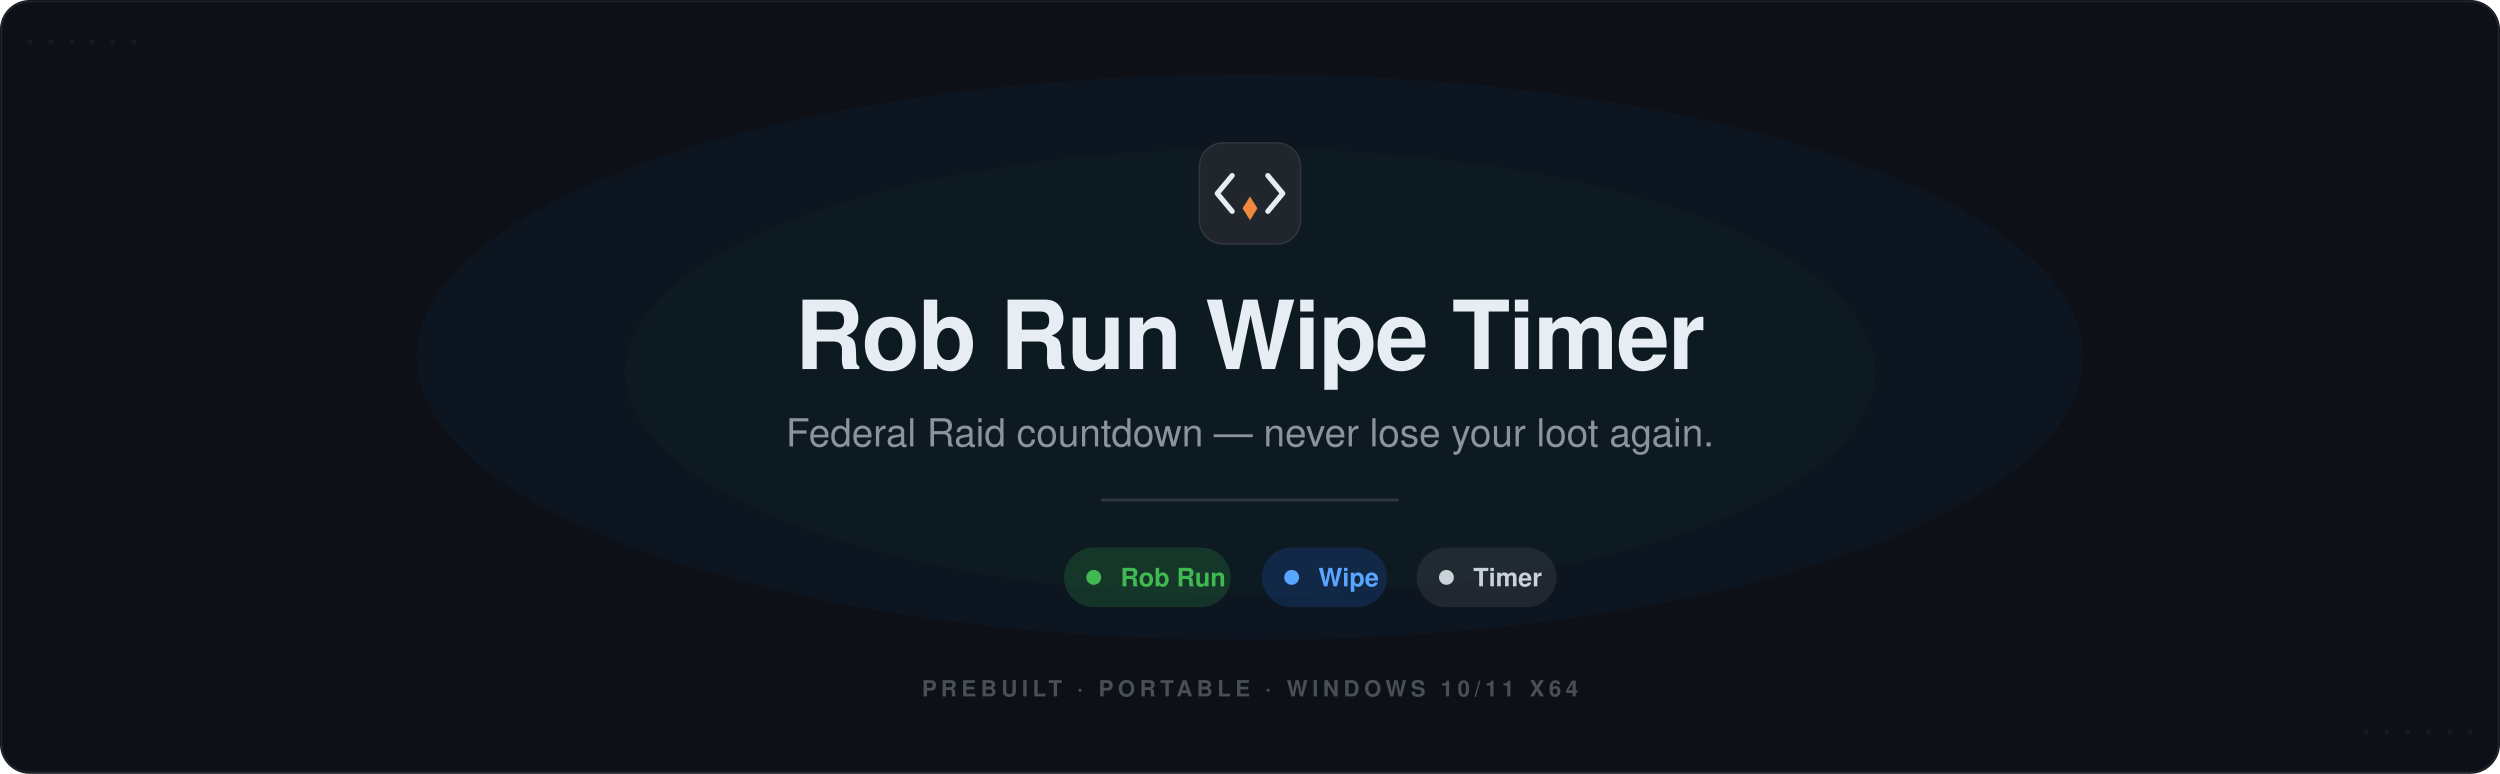
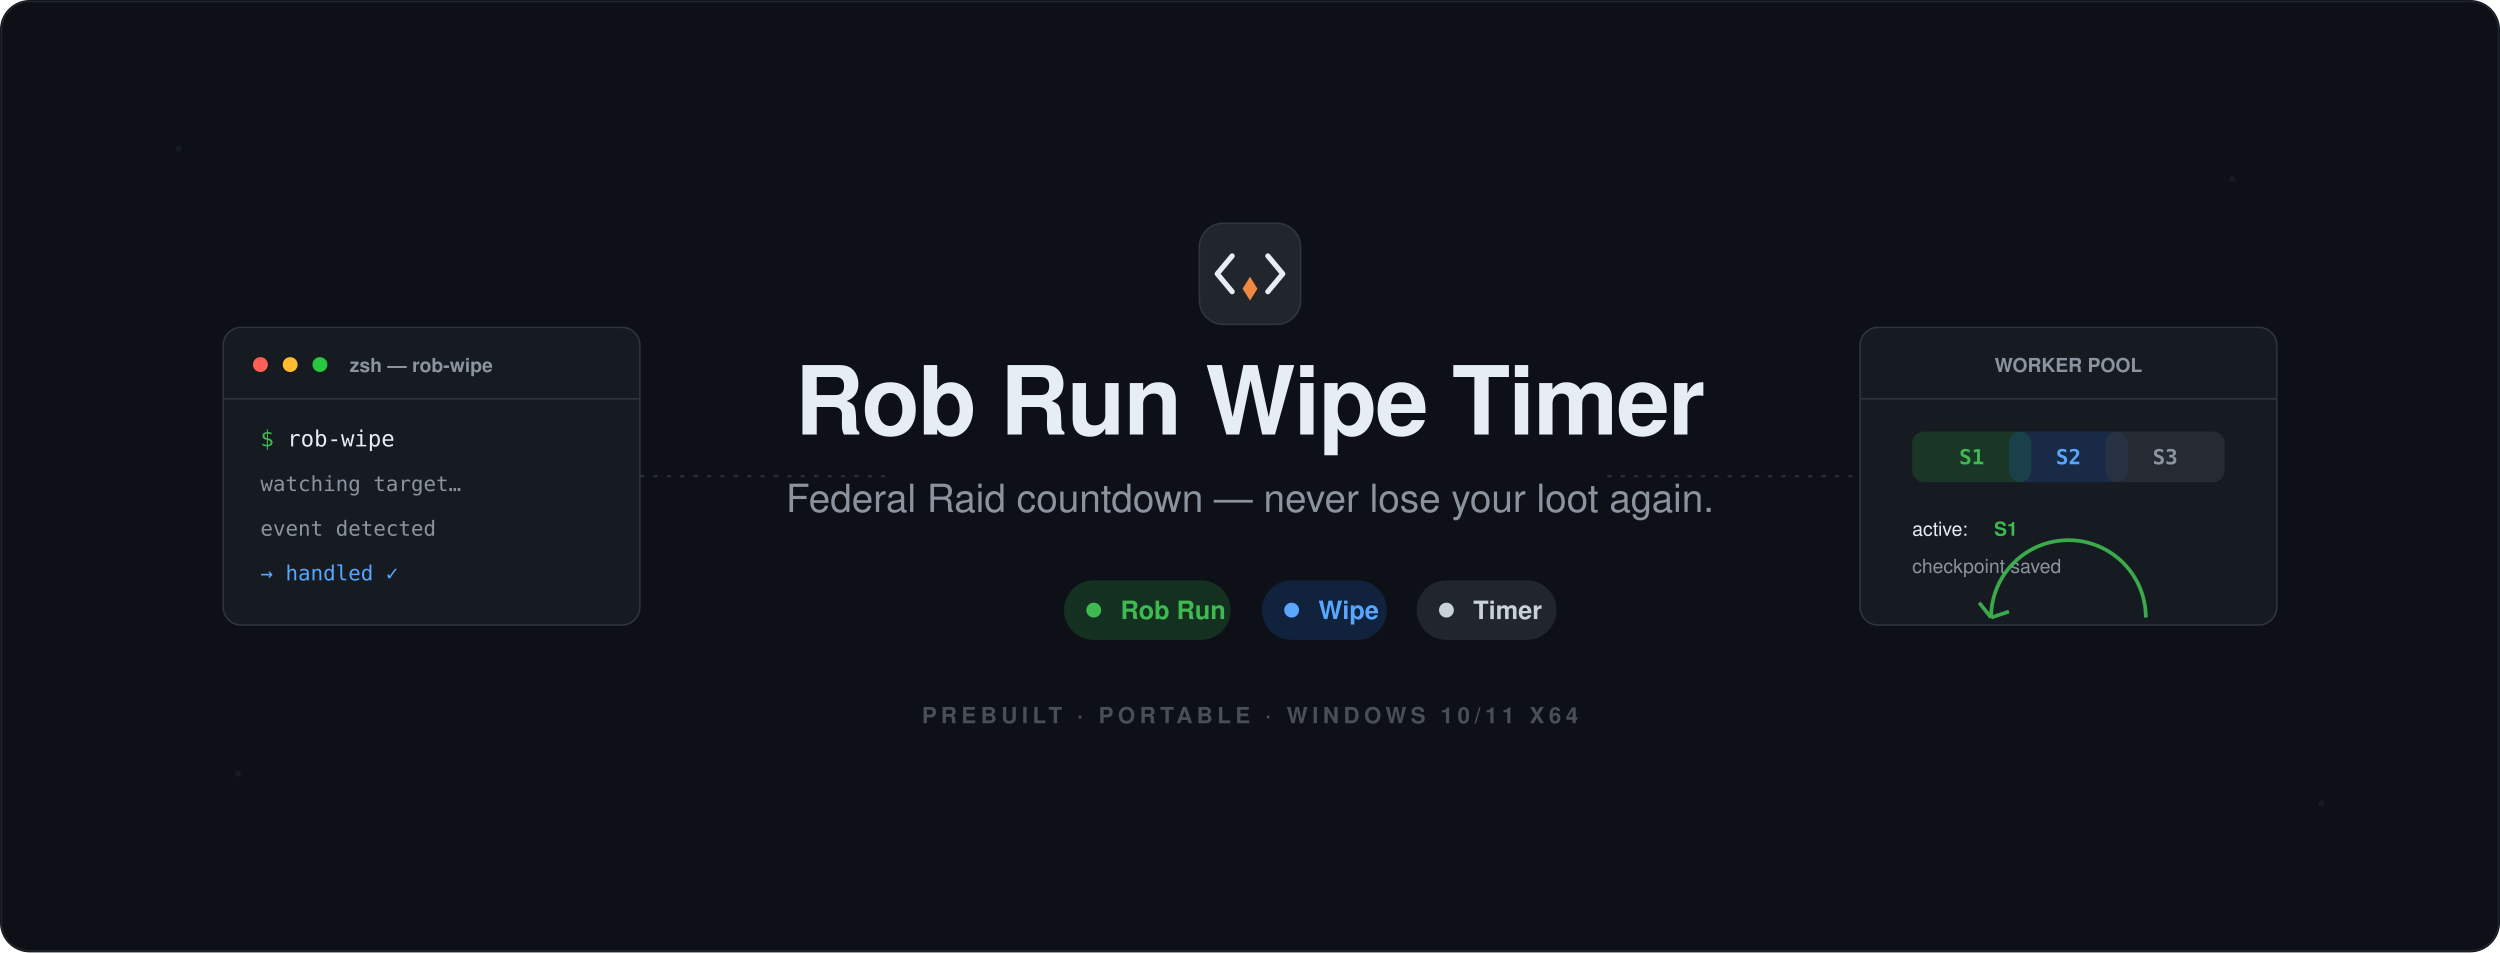
- <svg xmlns="http://www.w3.org/2000/svg" width="1680" height="520" viewBox="0 0 1680 520" fill="none" font-family="Segoe UI, Helvetica, Arial, sans-serif">
-   <rect width="1680" height="520" rx="20" fill="#0d1117" />
-   <rect x="1" y="1" width="1678" height="518" rx="19" fill="none" stroke="#21262d" />
-   <ellipse cx="840" cy="240" rx="560" ry="190" fill="#1f6feb" opacity="0.05" />
-   <ellipse cx="840" cy="250" rx="420" ry="150" fill="#238636" opacity="0.05" />
+ <svg xmlns="http://www.w3.org/2000/svg" width="1680" height="640" viewBox="0 0 1680 640" fill="none" font-family="Segoe UI, Helvetica, Arial, sans-serif">
+   <rect width="1680" height="640" rx="20" fill="#0d1117" />
+   <rect x="1" y="1" width="1678" height="638" rx="19" fill="none" stroke="#21262d" />
  <g fill="#161b22">
-     <circle cx="20" cy="28" r="1.6" />
-     <circle cx="34" cy="28" r="1.6" />
-     <circle cx="48" cy="28" r="1.6" />
-     <circle cx="62" cy="28" r="1.6" />
-     <circle cx="76" cy="28" r="1.6" />
-     <circle cx="90" cy="28" r="1.6" />
-     <circle cx="1660" cy="492" r="1.6" />
-     <circle cx="1646" cy="492" r="1.6" />
-     <circle cx="1632" cy="492" r="1.6" />
-     <circle cx="1618" cy="492" r="1.6" />
-     <circle cx="1604" cy="492" r="1.6" />
-     <circle cx="1590" cy="492" r="1.6" />
+     <circle cx="120" cy="100" r="2" />
+     <circle cx="1560" cy="540" r="2" />
+     <circle cx="1500" cy="120" r="2" />
+     <circle cx="160" cy="520" r="2" />
  </g>
  <g>
-     <rect x="806" y="96" width="68" height="68" rx="16" fill="#21262d" stroke="#30363d" />
-     <path d="M 828 118 l -10 12 l 10 12" stroke="#e6edf3" stroke-width="3.5" stroke-linecap="round" stroke-linejoin="round" fill="none" />
-     <path d="M 852 118 l 10 12 l -10 12" stroke="#e6edf3" stroke-width="3.5" stroke-linecap="round" stroke-linejoin="round" fill="none" />
-     <path d="M 840 132 l 5 8 l -5 8 l -5 -8 z" fill="#f0883e" />
+     <rect x="150" y="220" width="280" height="200" rx="12" fill="#161b22" stroke="#30363d" />
+     <circle cx="175" cy="245" r="5" fill="#ff5f57" />
+     <circle cx="195" cy="245" r="5" fill="#febc2e" />
+     <circle cx="215" cy="245" r="5" fill="#28c840" />
+     <text x="235" y="250" fill="#8b949e" font-size="13" font-weight="600">zsh — rob-wipe</text>
+     <line x1="150" y1="268" x2="430" y2="268" stroke="#30363d" />
+     <text x="175" y="300" font-family="Menlo, Consolas, monospace" font-size="15" fill="#3fb950">$</text>
+     <text x="193" y="300" font-family="Menlo, Consolas, monospace" font-size="15" fill="#e6edf3">rob-wipe</text>
+     <text x="175" y="330" font-family="Menlo, Consolas, monospace" font-size="14" fill="#8b949e">watching target…</text>
+     <text x="175" y="360" font-family="Menlo, Consolas, monospace" font-size="14" fill="#8b949e">event detected</text>
+     <text x="175" y="390" font-family="Menlo, Consolas, monospace" font-size="14" fill="#58a6ff">→ handled ✓</text>
  </g>
-   <text x="840" y="248" text-anchor="middle" fill="#e6edf3" font-size="64" font-weight="800" letter-spacing="-1">Rob Run Wipe Timer</text>
-   <text x="840" y="300" text-anchor="middle" fill="#8b949e" font-size="26" font-weight="500">Federal Raid countdown — never lose your loot again.</text>
-   <line x1="740" y1="336" x2="940" y2="336" stroke="#30363d" stroke-width="2" />
-   <rect x="715" y="368" width="112" height="40" rx="20" fill="#2ea043" opacity="0.22" />
-   <circle cx="735" cy="388" r="5" fill="#3fb950" />
-   <text x="753" y="394" fill="#3fb950" font-size="17" font-weight="600">Rob Run</text>
-   <rect x="848" y="368" width="84" height="40" rx="20" fill="#1f6feb" opacity="0.18" />
-   <circle cx="868" cy="388" r="5" fill="#58a6ff" />
-   <text x="886" y="394" fill="#58a6ff" font-size="17" font-weight="600">Wipe</text>
-   <rect x="952" y="368" width="94" height="40" rx="20" fill="#30363d" opacity="0.55" />
-   <circle cx="972" cy="388" r="5" fill="#c9d1d9" />
-   <text x="990" y="394" fill="#c9d1d9" font-size="17" font-weight="600">Timer</text>
-   <text x="840" y="468" text-anchor="middle" fill="#484f58" font-size="15" font-weight="600" letter-spacing="3">PREBUILT · PORTABLE · WINDOWS 10/11 X64</text>
+   <g>
+     <rect x="1250" y="220" width="280" height="200" rx="12" fill="#161b22" stroke="#30363d" />
+     <text x="1390" y="250" text-anchor="middle" fill="#8b949e" font-size="13" font-weight="600">WORKER POOL</text>
+     <line x1="1250" y1="268" x2="1530" y2="268" stroke="#30363d" />
+     <rect x="1285" y="290" width="80" height="34" rx="8" fill="#238636" opacity="0.25" />
+     <text x="1325" y="312" text-anchor="middle" fill="#3fb950" font-size="14" font-weight="700" font-family="Menlo, Consolas, monospace">S1</text>
+     <rect x="1350" y="290" width="80" height="34" rx="8" fill="#1f6feb" opacity="0.18" />
+     <text x="1390" y="312" text-anchor="middle" fill="#58a6ff" font-size="14" font-weight="700" font-family="Menlo, Consolas, monospace">S2</text>
+     <rect x="1415" y="290" width="80" height="34" rx="8" fill="#30363d" opacity="0.6" />
+     <text x="1455" y="312" text-anchor="middle" fill="#8b949e" font-size="14" font-weight="700" font-family="Menlo, Consolas, monospace">S3</text>
+     <text x="1285" y="360" fill="#e6edf3" font-size="13">active:</text>
+     <text x="1340" y="360" fill="#3fb950" font-size="13" font-weight="700">S1</text>
+     <text x="1285" y="385" fill="#8b949e" font-size="13">checkpoint saved</text>
+     <g stroke="#3fb950" stroke-width="2.5" fill="none" opacity="0.9">
+       <path d="M 1338 415 A 44 44 0 1 1 1442 415" />
+       <path d="M 1338 415 l -8 -10 M 1338 415 l 12 -4" />
+     </g>
+   </g>
+   <g stroke="#30363d" stroke-width="1.5" stroke-dasharray="3 6" opacity="0.8">
+     <line x1="430" y1="320" x2="600" y2="320" />
+     <line x1="1080" y1="320" x2="1250" y2="320" />
+   </g>
+   <g>
+     <rect x="806" y="150" width="68" height="68" rx="16" fill="#21262d" stroke="#30363d" />
+     <path d="M 828 172 l -10 12 l 10 12" stroke="#e6edf3" stroke-width="3.5" stroke-linecap="round" stroke-linejoin="round" fill="none" />
+     <path d="M 852 172 l 10 12 l -10 12" stroke="#e6edf3" stroke-width="3.5" stroke-linecap="round" stroke-linejoin="round" fill="none" />
+     <path d="M 840 186 l 5 8 l -5 8 l -5 -8 z" fill="#f0883e" />
+   </g>
+   <text x="840" y="292" text-anchor="middle" fill="#e6edf3" font-size="64" font-weight="800" letter-spacing="-1">Rob Run Wipe Timer</text>
+   <text x="840" y="344" text-anchor="middle" fill="#8b949e" font-size="26" font-weight="500">Federal Raid countdown — never lose your loot again.</text>
+   <rect x="715" y="390" width="112" height="40" rx="20" fill="#2ea043" opacity="0.22" />
+   <circle cx="735" cy="410" r="5" fill="#3fb950" />
+   <text x="753" y="416" fill="#3fb950" font-size="17" font-weight="600">Rob Run</text>
+   <rect x="848" y="390" width="84" height="40" rx="20" fill="#1f6feb" opacity="0.18" />
+   <circle cx="868" cy="410" r="5" fill="#58a6ff" />
+   <text x="886" y="416" fill="#58a6ff" font-size="17" font-weight="600">Wipe</text>
+   <rect x="952" y="390" width="94" height="40" rx="20" fill="#30363d" opacity="0.55" />
+   <circle cx="972" cy="410" r="5" fill="#c9d1d9" />
+   <text x="990" y="416" fill="#c9d1d9" font-size="17" font-weight="600">Timer</text>
+   <text x="840" y="486" text-anchor="middle" fill="#484f58" font-size="15" font-weight="600" letter-spacing="3">PREBUILT · PORTABLE · WINDOWS 10/11 X64</text>
</svg>
